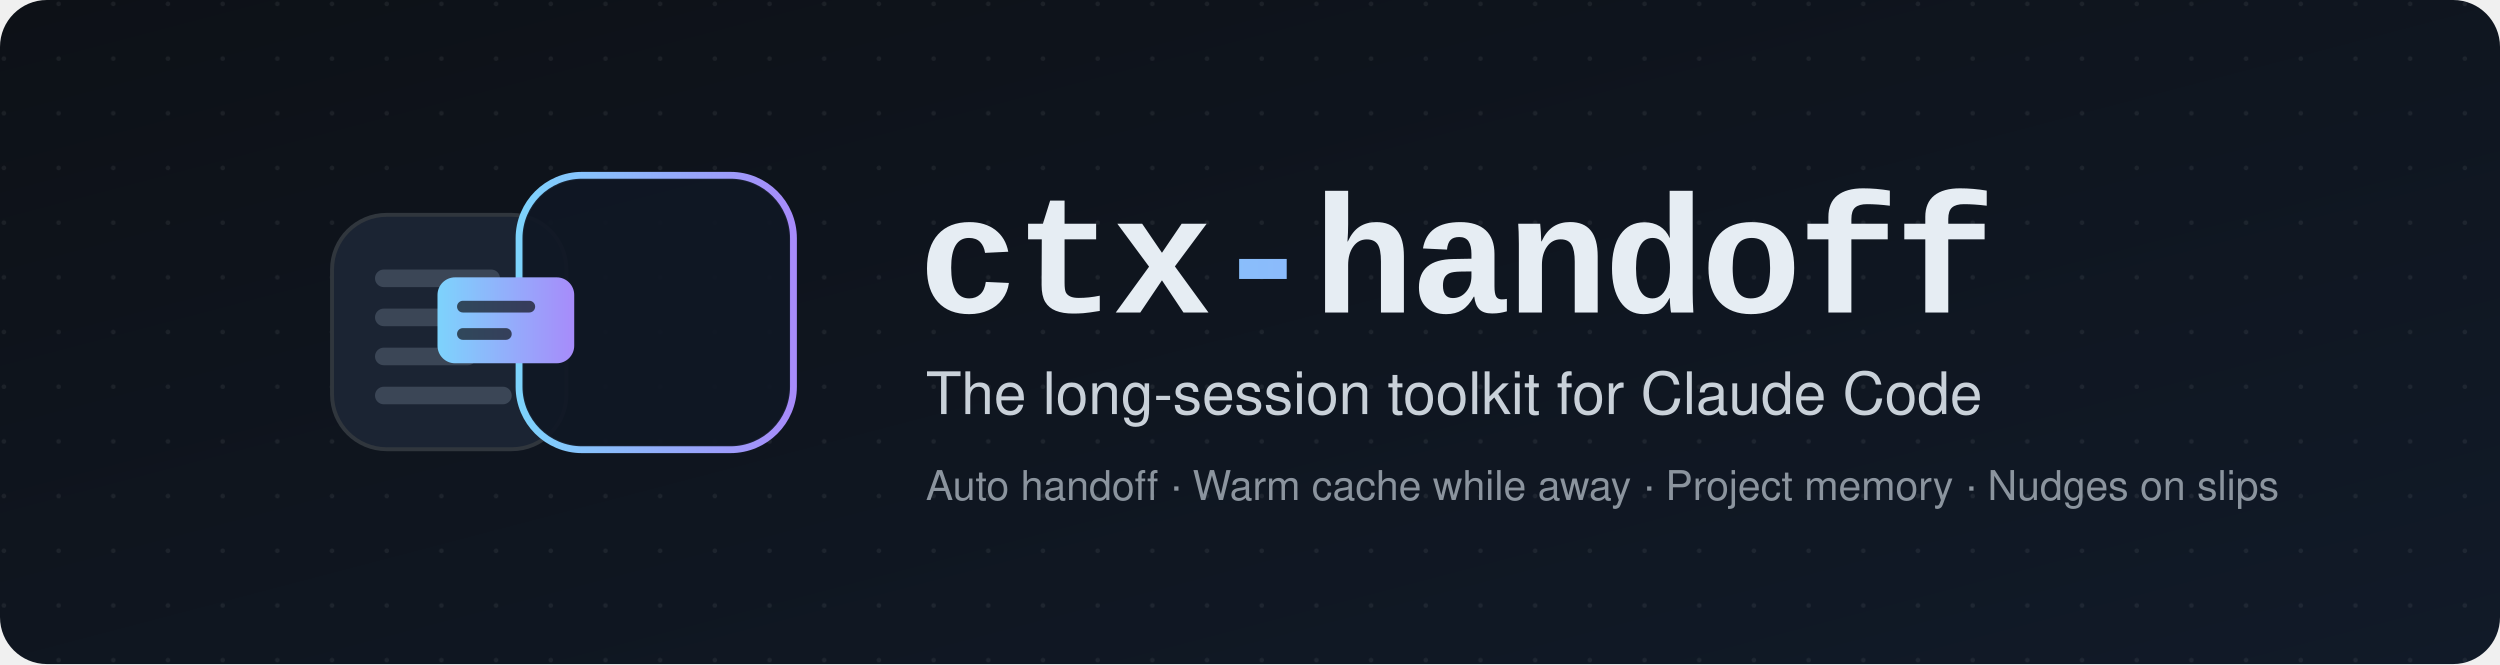
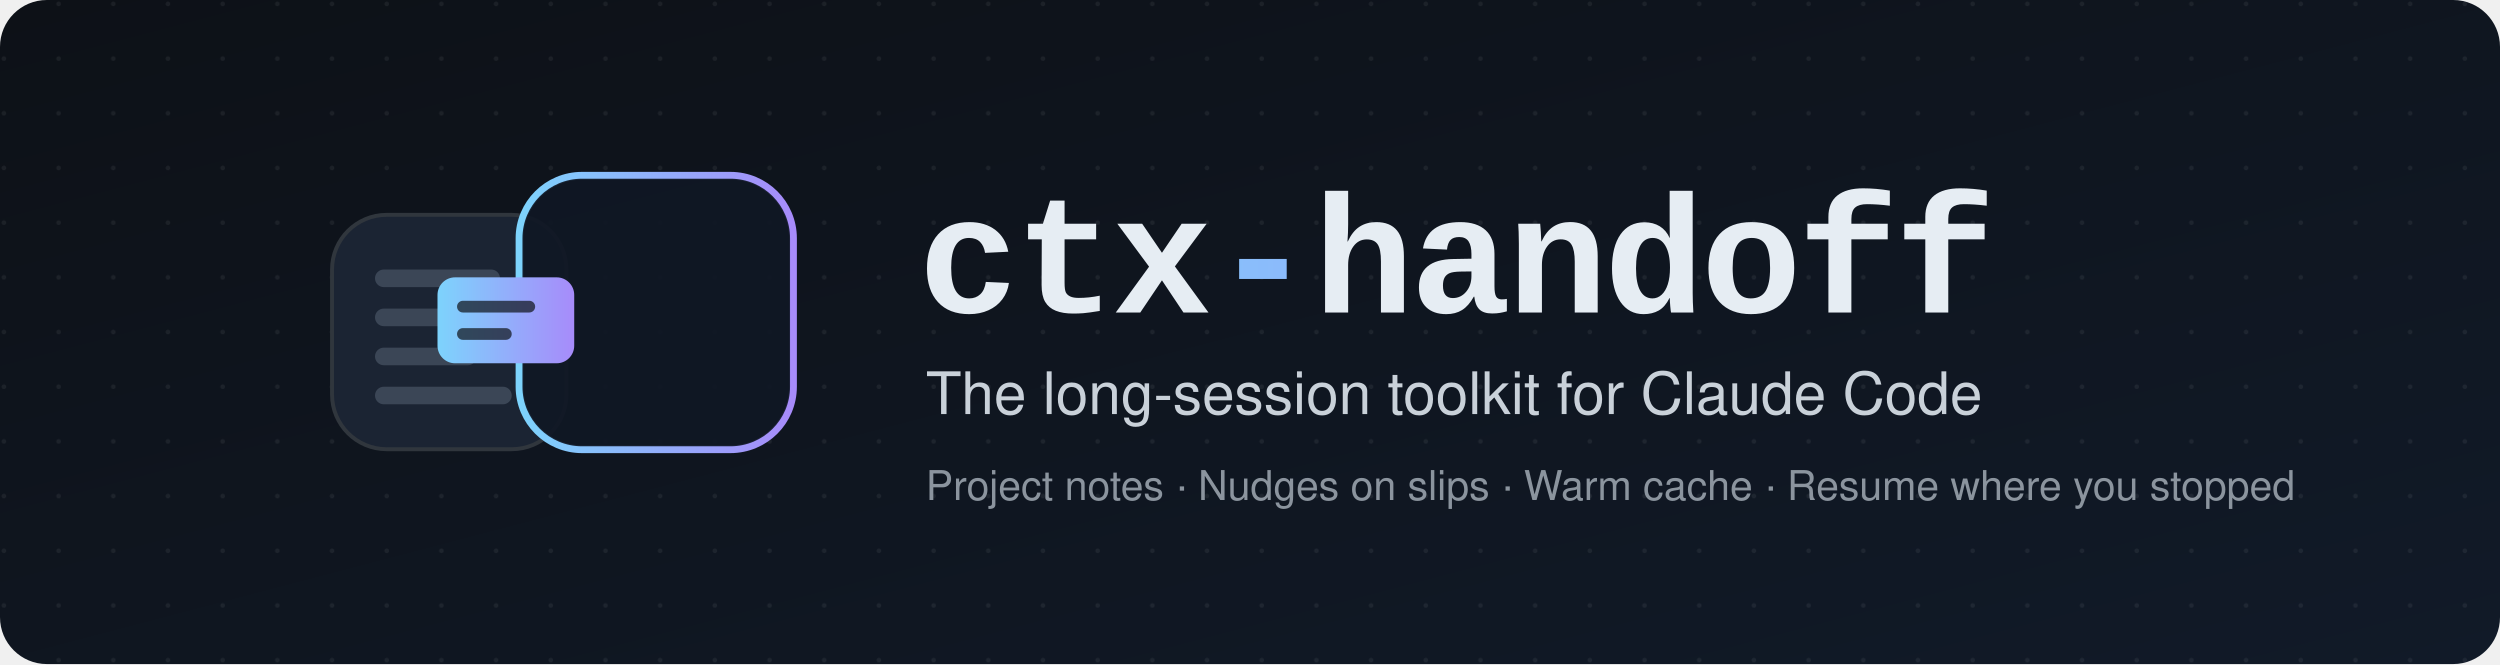
<svg xmlns="http://www.w3.org/2000/svg" width="1280" height="340" viewBox="0 0 1280 340" role="img" aria-label="ctx-handoff: the long-session toolkit for Claude Code">
  <defs>
    <linearGradient id="bg" x1="0" y1="0" x2="1" y2="1">
      <stop offset="0" stop-color="#0d1117" />
      <stop offset="1" stop-color="#111a28" />
    </linearGradient>
    <linearGradient id="accent" x1="0" y1="0" x2="1" y2="0">
      <stop offset="0" stop-color="#7dd3fc" />
      <stop offset="1" stop-color="#a78bfa" />
    </linearGradient>
    <pattern id="dots" width="28" height="28" patternUnits="userSpaceOnUse">
      <circle cx="2" cy="2" r="1.2" fill="#ffffff" opacity="0.06" />
    </pattern>
    <style>
      .mono { font-family: ui-monospace, SFMono-Regular, Menlo, Consolas, "Liberation Mono", monospace; }
      .sans { font-family: -apple-system, BlinkMacSystemFont, "Segoe UI", Helvetica, Arial, sans-serif; }
      .pass { animation: pass 4.5s ease-in-out infinite; }
      @keyframes pass {
        0%, 20% { transform: translate(0, 0); opacity: 1; }
        55%, 80% { transform: translate(92px, 0); opacity: 1; }
        92% { transform: translate(92px, 0); opacity: 0; }
        93% { transform: translate(0, 0); opacity: 0; }
        100% { transform: translate(0, 0); opacity: 1; }
      }
      .glow { animation: glow 4.5s ease-in-out infinite; }
      @keyframes glow { 0%, 50% { opacity: 0.35; } 65%, 85% { opacity: 1; } 100% { opacity: 0.35; } }
    </style>
  </defs>
  <rect width="1280" height="340" rx="24" fill="url(#bg)" />
  <rect width="1280" height="340" rx="24" fill="url(#dots)" />
  <g transform="translate(170 90)">
    <rect x="0" y="20" width="120" height="120" rx="28" fill="#1b2433" stroke="#30363d" stroke-width="2" />
    <rect x="22" y="48" width="64" height="9" rx="4.5" fill="#3b4656" />
    <rect x="22" y="68" width="76" height="9" rx="4.5" fill="#3b4656" />
    <rect x="22" y="88" width="52" height="9" rx="4.5" fill="#3b4656" />
    <rect x="22" y="108" width="70" height="9" rx="4.5" fill="#3b4656" />
    <rect class="glow" x="96" y="0" width="140" height="140" rx="32" fill="none" stroke="url(#accent)" stroke-width="4" />
    <rect x="96" y="0" width="140" height="140" rx="32" fill="#0f1724" opacity="0.92" />
    <rect x="96" y="0" width="140" height="140" rx="32" fill="none" stroke="url(#accent)" stroke-width="3" />
    <g class="pass">
      <rect x="54" y="52" width="70" height="44" rx="9" fill="url(#accent)" />
      <rect x="64" y="64" width="40" height="6" rx="3" fill="#0d1117" opacity="0.7" />
      <rect x="64" y="78" width="28" height="6" rx="3" fill="#0d1117" opacity="0.7" />
    </g>
  </g>
  <text x="470" y="160" class="mono" font-size="86" font-weight="700" fill="#e6edf3" letter-spacing="-2">ctx<tspan fill="url(#accent)">-</tspan>handoff</text>
  <text x="474" y="212" class="sans" font-size="30" fill="#c9d1d9">The long-session toolkit for Claude Code</text>
-   <text x="474" y="256" class="sans" font-size="21" fill="#8b949e">Auto handoff · Warm cache while away · Project memory · Nudges on slips</text>
+   <text x="474" y="256" class="sans" font-size="21" fill="#8b949e">Project notes · Nudges on slips · Warm cache · Resume where you stopped</text>
</svg>
